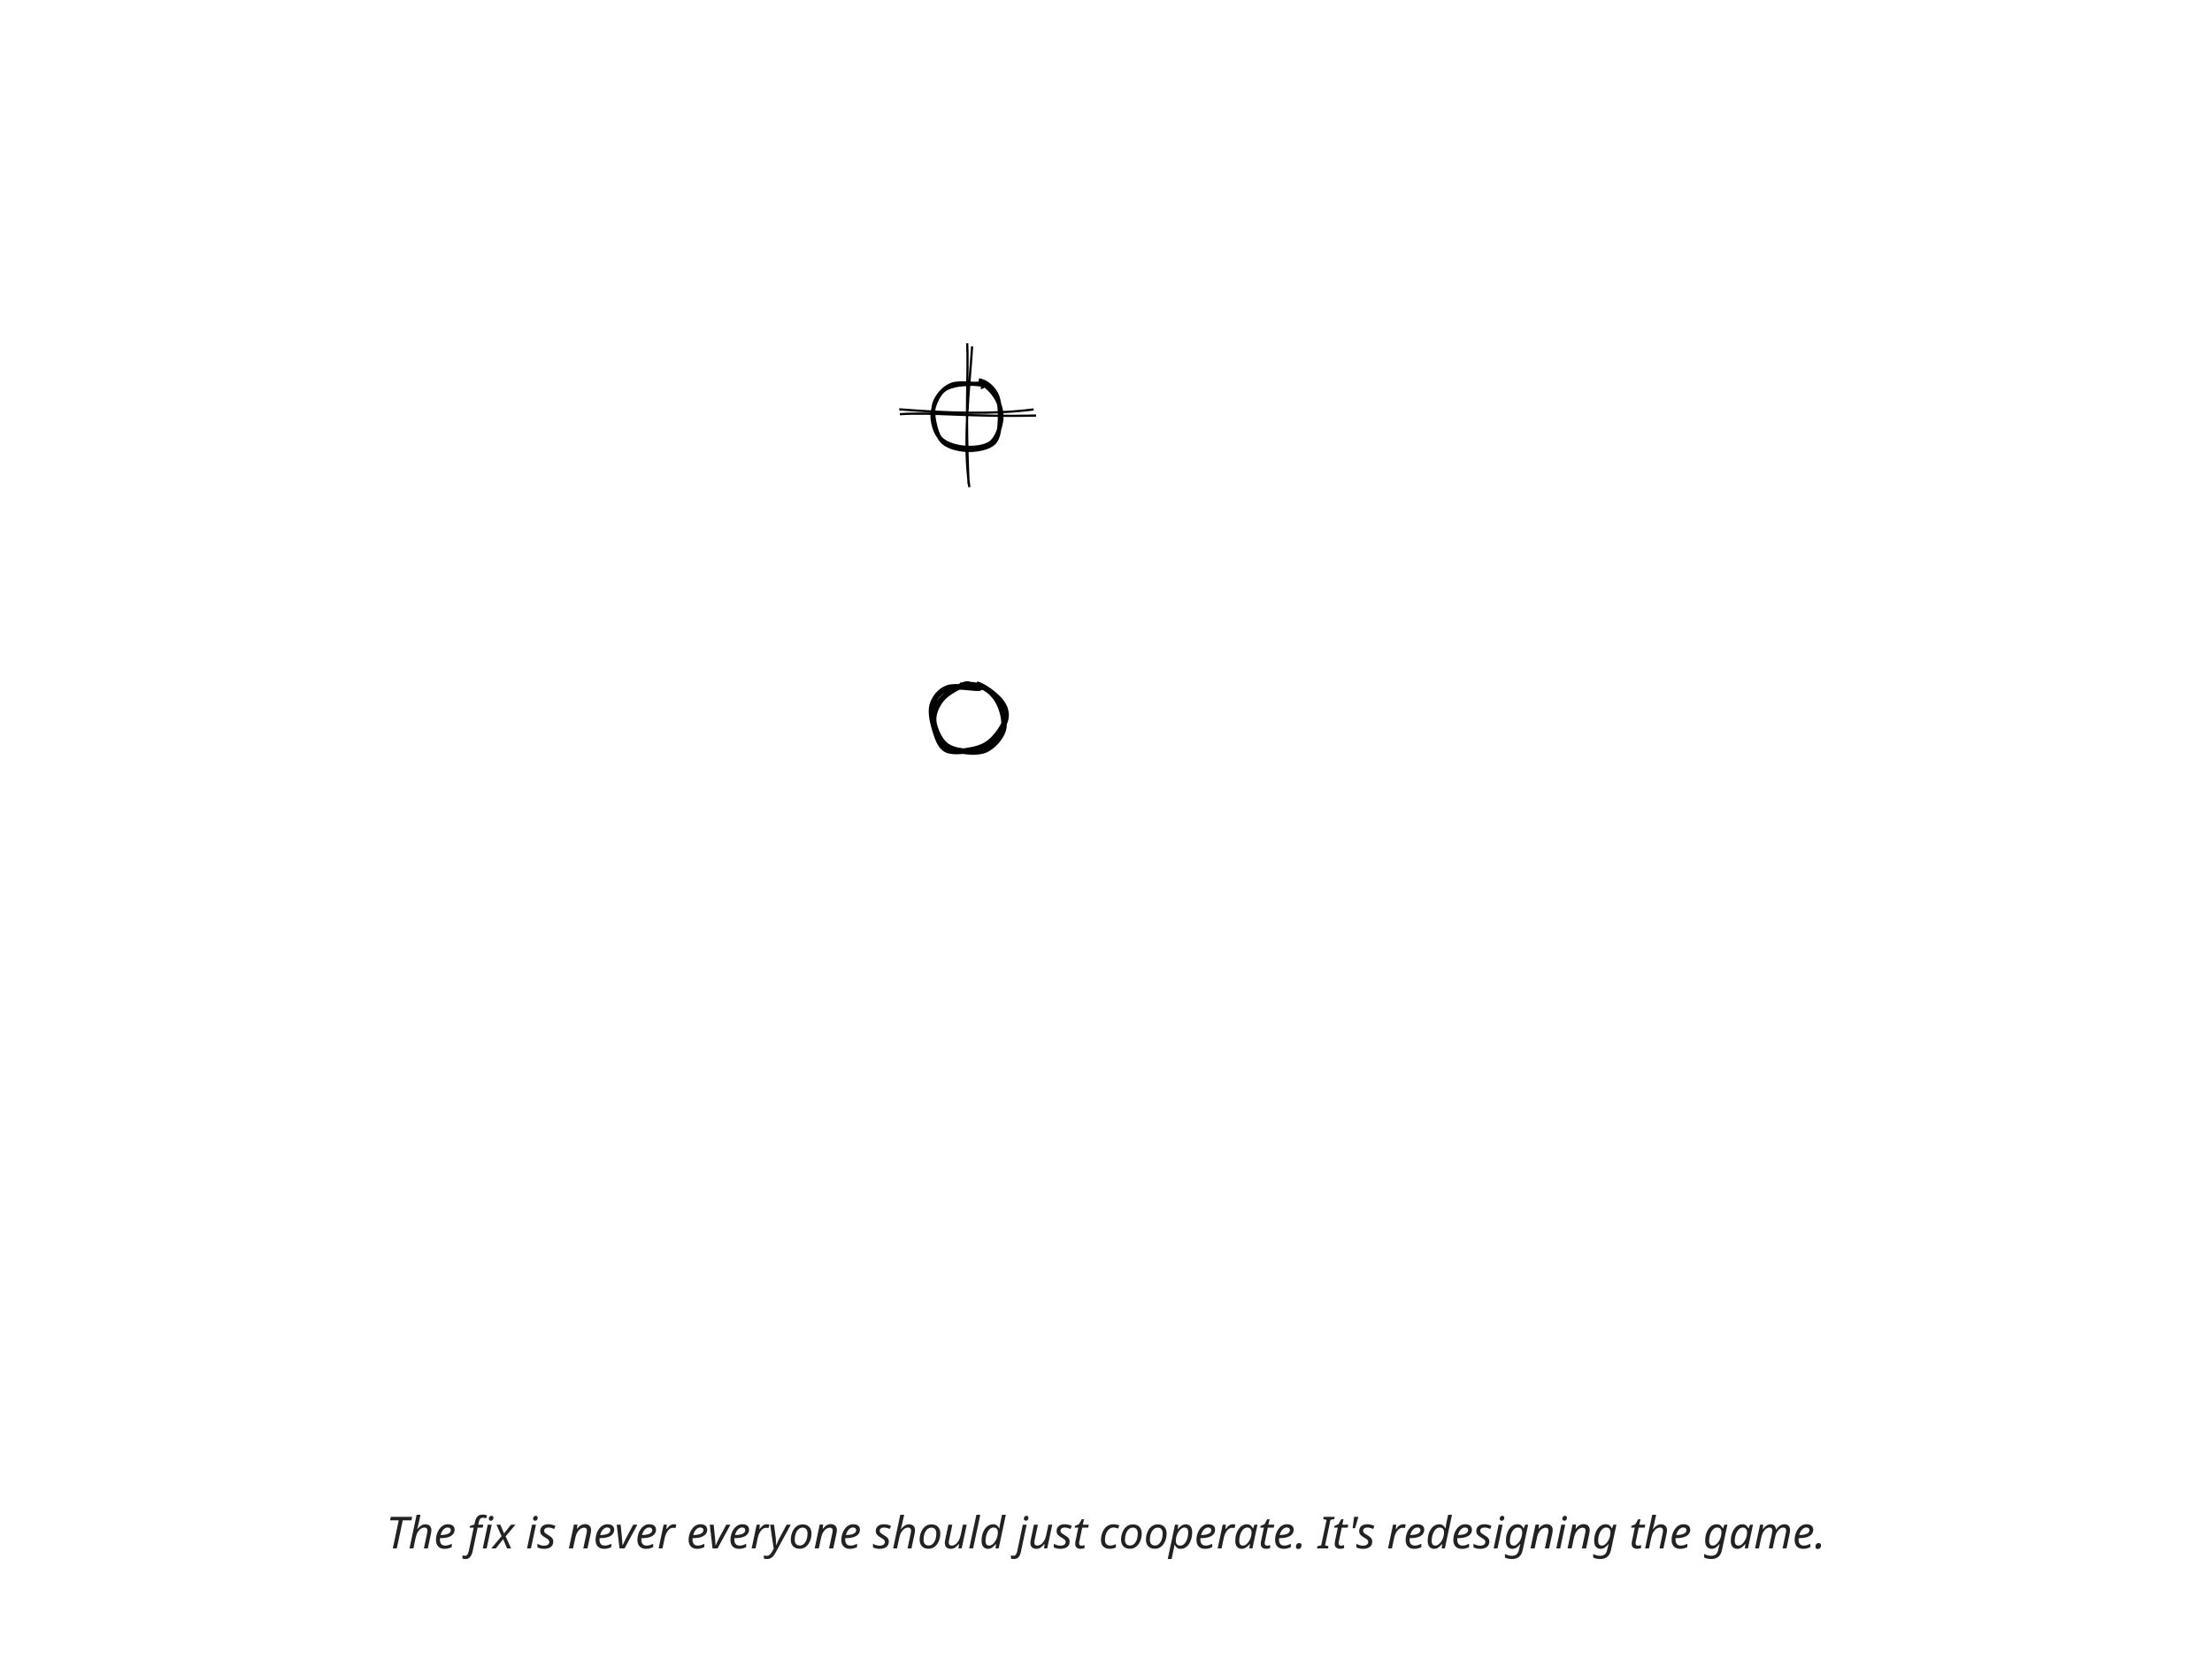
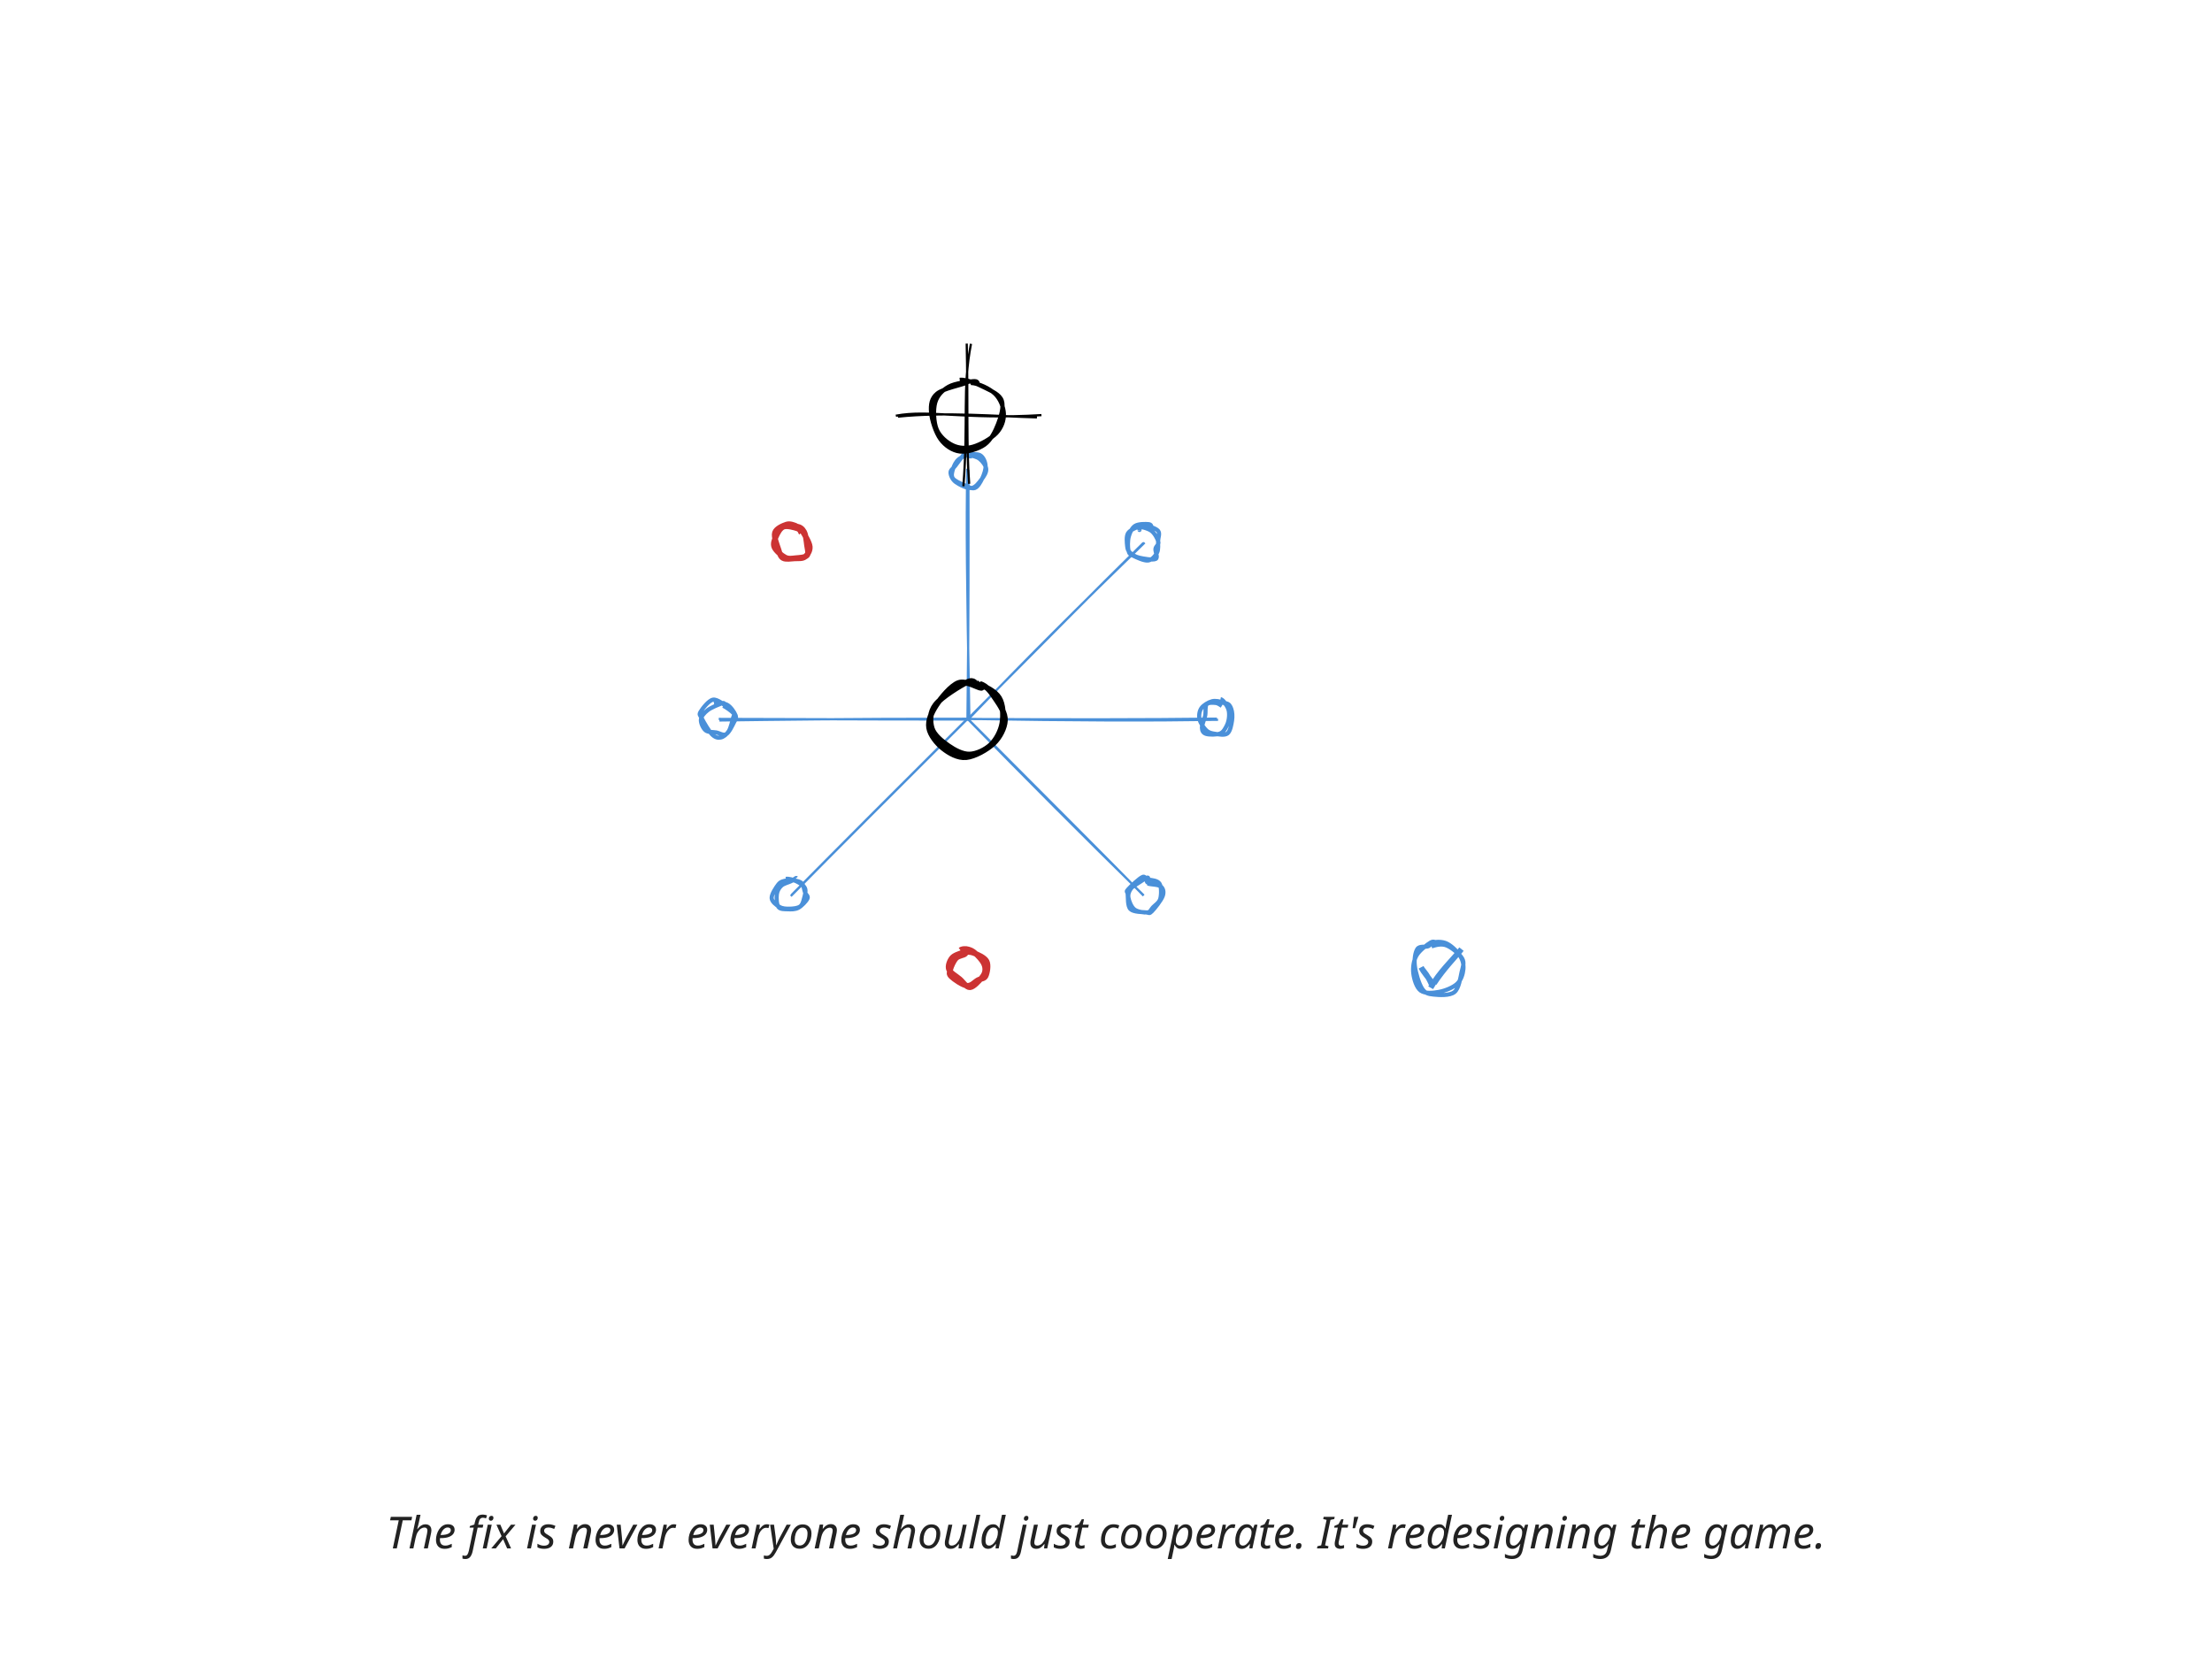
<svg xmlns="http://www.w3.org/2000/svg" width="800" height="600" viewBox="0 0 800 600">
  <rect width="800" height="600" fill="#FFFFFF" />
  <g>
-     <path d="M435.274 255.151 C435.274 255.151, 435.274 255.151, 435.274 255.151 M435.274 255.151 C435.274 255.151, 435.274 255.151, 435.274 255.151 M436.895 264.277 C438.524 260.67, 441.126 257.619, 442.209 254.948 M436.081 263.188 C437.856 261.81, 439.384 259.176, 442.929 254.776 M441.987 266.367 C443.18 264.835, 443.421 264.219, 445.892 261.904 M441.757 265.97 C442.713 264.77, 443.845 262.982, 445.523 261.3" stroke="none" stroke-width="0.75" fill="none" />
-     <path d="M439.087 254.348 C439.99 254.107, 440.878 253.541, 442.067 254.038 C443.256 254.536, 445.673 255.883, 446.219 257.332 C446.765 258.781, 445.803 261.382, 445.345 262.733 C444.887 264.084, 444.546 264.912, 443.473 265.439 C442.399 265.966, 440.174 266.196, 438.904 265.893 C437.635 265.589, 436.516 264.489, 435.855 263.619 C435.194 262.748, 435.06 262.053, 434.94 260.669 C434.819 259.285, 434.148 256.368, 435.131 255.315 C436.114 254.263, 439.723 254.477, 440.837 254.354 C441.952 254.232, 442.044 254.497, 441.816 254.582 M436.565 254.307 C437.621 253.555, 440.762 253.116, 442.239 253.555 C443.715 253.993, 444.826 255.531, 445.424 256.94 C446.023 258.348, 446.084 260.965, 445.829 262.005 C445.575 263.046, 444.748 262.394, 443.899 263.185 C443.049 263.976, 441.956 266.678, 440.732 266.75 C439.508 266.823, 437.726 264.453, 436.553 263.62 C435.38 262.787, 434.157 262.561, 433.693 261.752 C433.228 260.943, 433.127 260.082, 433.765 258.766 C434.402 257.449, 436.755 254.704, 437.517 253.853 C438.279 253.003, 438.274 253.367, 438.337 253.661" stroke="undefined" stroke-width="1.5" fill="none" />
+     <path d="M434.65 255.934 C434.65 255.934, 434.65 255.934, 434.65 255.934 M434.65 255.934 C434.65 255.934, 434.65 255.934, 434.65 255.934 M436.765 264.525 C438.697 259.904, 441.672 256.251, 444.328 254.357 M436.059 263.395 C438.298 261.697, 439.351 259.849, 443.471 254.167 M442.784 265.654 C443.817 263.666, 444.949 262.521, 446.479 261.186 M442.489 265.126 C443.704 263.83, 445.382 262.194, 446.472 260.568" stroke="none" stroke-width="0.75" fill="none" />
+     <path d="M443.301 254.335 C444.545 254.559, 444.931 255.343, 445.313 256.382 C445.694 257.421, 445.818 259.09, 445.589 260.568 C445.361 262.046, 444.958 264.444, 443.941 265.25 C442.925 266.056, 440.77 265.589, 439.491 265.404 C438.211 265.218, 437.208 265.018, 436.264 264.135 C435.319 263.252, 434.114 261.445, 433.822 260.105 C433.53 258.764, 433.76 257.171, 434.512 256.092 C435.265 255.012, 437.055 253.968, 438.338 253.626 C439.622 253.284, 441.246 253.701, 442.213 254.039 C443.18 254.376, 444.034 255.346, 444.139 255.649 M441.406 252.847 C442.4 253.061, 443.468 254.819, 443.986 255.851 C444.504 256.883, 444.568 257.935, 444.512 259.038 C444.456 260.14, 444.193 261.424, 443.651 262.466 C443.11 263.508, 442.503 264.796, 441.262 265.288 C440.021 265.781, 437.299 265.765, 436.205 265.42 C435.111 265.076, 434.752 264.314, 434.696 263.221 C434.64 262.128, 435.585 260.277, 435.869 258.865 C436.152 257.453, 435.761 255.519, 436.399 254.747 C437.036 253.975, 438.779 254.141, 439.694 254.234 C440.609 254.326, 441.542 255.083, 441.887 255.299" stroke="#4A90D9" stroke-width="1.5" fill="none" />
  </g>
  <g>
-     <path d="M440.411 260.34 C417.111 259.721, 392.992 260.049, 349.728 259.94 M440.272 260.074 C404.648 260.113, 369.347 260.139, 350.116 259.884" stroke="undefined" stroke-width="0.8" fill="none" />
+     <path d="M440.535 260.321 C414.71 260.708, 390.573 260.655, 349.536 259.989 M440.116 259.907 C413.112 260.221, 386.352 260.208, 350.087 260.04" stroke="#4A90D9" stroke-width="0.8" fill="none" />
  </g>
  <g>
-     <path d="M408.179 320.374 C408.179 320.374, 408.179 320.374, 408.179 320.374 M408.179 320.374 C408.179 320.374, 408.179 320.374, 408.179 320.374 M408.385 328.039 C411.996 325.227, 414.416 321.883, 417.449 318.378 M409.232 328.545 C412.418 325.326, 415.196 321.657, 417.692 318.977 M415.77 330.014 C417.557 329.245, 418.308 327.338, 420.318 323.799 M416.087 329.422 C417.028 328.39, 417.647 327.427, 420.766 324.755" stroke="none" stroke-width="0.75" fill="none" />
-     <path d="M415.975 318.486 C417.365 318.546, 418.866 318.906, 419.525 319.814 C420.185 320.722, 420.324 322.471, 419.931 323.933 C419.537 325.396, 418.34 327.531, 417.163 328.589 C415.987 329.648, 414.085 330.231, 412.873 330.285 C411.661 330.339, 410.736 329.929, 409.893 328.913 C409.049 327.897, 408.114 325.596, 407.815 324.189 C407.516 322.781, 407.466 321.633, 408.098 320.467 C408.731 319.301, 410.341 317.499, 411.609 317.194 C412.877 316.889, 414.734 318.296, 415.707 318.638 C416.679 318.979, 417.302 319.407, 417.446 319.243 M411.649 316.826 C412.533 316.467, 413.577 316.661, 414.998 317.355 C416.419 318.049, 419.576 319.893, 420.177 320.989 C420.779 322.086, 418.972 322.502, 418.606 323.936 C418.24 325.371, 419.028 328.397, 417.981 329.594 C416.934 330.792, 413.778 331.587, 412.325 331.121 C410.871 330.655, 409.938 328.106, 409.26 326.797 C408.583 325.488, 408.233 324.195, 408.26 323.269 C408.288 322.343, 408.702 322.099, 409.422 321.244 C410.143 320.389, 412.323 318.525, 412.583 318.139 C412.842 317.754, 411.344 319.069, 410.979 318.931" stroke="undefined" stroke-width="1.5" fill="none" />
+     <path d="M409.155 321.223 C409.155 321.223, 409.155 321.223, 409.155 321.223 M409.155 321.223 C409.155 321.223, 409.155 321.223, 409.155 321.223 M410.099 328.831 C411.21 326.185, 412.779 325.245, 417.32 320.726 M410.862 328.39 C412.423 326.616, 413.677 324.819, 417.274 320.944" stroke="none" stroke-width="0.75" fill="none" />
+     <path d="M415.327 318.141 C416.587 318.291, 418.645 318.441, 419.362 319.595 C420.078 320.748, 420.024 323.636, 419.627 325.063 C419.23 326.491, 417.751 327.339, 416.98 328.159 C416.21 328.979, 416.117 329.857, 415.002 329.984 C413.887 330.112, 411.439 329.807, 410.291 328.925 C409.144 328.043, 408.338 325.94, 408.118 324.69 C407.899 323.441, 408.313 322.361, 408.974 321.431 C409.634 320.501, 411.1 319.776, 412.082 319.108 C413.064 318.44, 414.332 317.59, 414.865 317.421 C415.398 317.253, 415.211 317.764, 415.28 318.099 M415.078 319.552 C416.363 319.951, 418.917 319.857, 419.821 320.612 C420.726 321.368, 421.047 322.587, 420.504 324.086 C419.961 325.585, 417.568 328.624, 416.564 329.606 C415.56 330.587, 415.764 330.111, 414.478 329.977 C413.191 329.842, 409.949 329.895, 408.844 328.798 C407.739 327.7, 407.985 324.585, 407.847 323.391 C407.708 322.197, 407.103 322.677, 408.015 321.633 C408.927 320.589, 412.151 317.532, 413.32 317.125 C414.488 316.719, 414.647 319.047, 415.028 319.193 C415.409 319.34, 415.465 317.959, 415.607 318.005" stroke="#4A90D9" stroke-width="1.5" fill="none" />
  </g>
  <g>
-     <path d="M413.652 324.062 C396.275 306.078, 378.481 288.676, 350.322 259.641 M413.431 323.937 C390.769 300.854, 368.177 278.291, 349.811 259.978" stroke="undefined" stroke-width="0.8" fill="none" />
+     <path d="M413.606 323.929 C398.503 308.505, 383.315 293.382, 350.196 260.139 M413.621 323.82 C392.053 302.662, 370.683 281.207, 350.007 260.052" stroke="#4A90D9" stroke-width="0.8" fill="none" />
  </g>
  <g>
-     <path d="M345.039 347.638 C345.039 347.638, 345.039 347.638, 345.039 347.638 M345.039 347.638 C345.039 347.638, 345.039 347.638, 345.039 347.638 M348.313 355.539 C350.376 353.456, 353.586 351.276, 356.357 348.154 M348.258 355.465 C350.873 353.325, 352.644 351.465, 355.94 347.896" stroke="none" stroke-width="1" fill="none" />
-     <path d="M352.176 344.181 C353.461 344.69, 355.3 346.597, 355.902 347.726 C356.503 348.854, 356.117 349.853, 355.783 350.954 C355.449 352.055, 354.839 353.524, 353.897 354.332 C352.954 355.141, 351.303 355.627, 350.128 355.806 C348.954 355.985, 347.791 356.226, 346.849 355.405 C345.907 354.584, 344.817 352.133, 344.478 350.881 C344.138 349.63, 344.105 349.004, 344.815 347.896 C345.526 346.787, 347.416 344.654, 348.74 344.231 C350.064 343.808, 351.902 345.047, 352.759 345.358 C353.617 345.669, 354.008 346.15, 353.885 346.095 M351.869 344.136 C352.791 344.582, 353.992 345.211, 354.811 346.235 C355.631 347.258, 356.845 348.743, 356.786 350.277 C356.727 351.81, 355.549 354.56, 354.459 355.437 C353.369 356.314, 351.741 355.72, 350.245 355.539 C348.75 355.357, 346.372 354.881, 345.485 354.348 C344.598 353.815, 345.236 353.754, 344.923 352.341 C344.61 350.927, 342.942 347.363, 343.608 345.867 C344.274 344.371, 347.547 343.679, 348.918 343.366 C350.29 343.053, 351.325 343.792, 351.836 343.989 C352.347 344.185, 351.973 344.148, 351.986 344.546" stroke="undefined" stroke-width="2" fill="none" />
+     <path d="M344.033 346.764 C344.033 346.764, 344.033 346.764, 344.033 346.764 M344.033 346.764 C344.033 346.764, 344.033 346.764, 344.033 346.764 M346.743 354.135 C349.203 352.692, 352.31 350.698, 355.378 346.138 M347.139 355.548 C349.721 352.097, 352.767 349.478, 354.641 346.666" stroke="none" stroke-width="1" fill="none" />
+     <path d="M347.307 343.62 C348.301 342.927, 350.021 343.144, 351.336 343.784 C352.652 344.424, 354.372 346.311, 355.2 347.461 C356.029 348.611, 356.341 349.651, 356.307 350.687 C356.273 351.722, 355.915 352.609, 354.997 353.675 C354.078 354.74, 352.113 357.011, 350.796 357.08 C349.479 357.149, 348.362 355.169, 347.095 354.088 C345.827 353.006, 343.661 351.858, 343.191 350.591 C342.721 349.325, 343.472 347.493, 344.273 346.489 C345.074 345.484, 346.877 344.991, 347.995 344.563 C349.113 344.135, 350.675 344.026, 350.98 343.922 M348.218 344.59 C349.221 344.183, 350.696 344.15, 352.131 344.663 C353.567 345.176, 356.101 346.287, 356.83 347.668 C357.558 349.049, 357.028 351.818, 356.504 352.95 C355.98 354.083, 354.815 353.876, 353.686 354.465 C352.556 355.055, 351.329 356.698, 349.727 356.487 C348.125 356.275, 345.08 354.172, 344.073 353.196 C343.066 352.221, 343.405 351.741, 343.687 350.635 C343.968 349.529, 344.859 347.505, 345.763 346.56 C346.666 345.614, 348.517 345.553, 349.11 344.962 C349.702 344.37, 349.229 342.984, 349.317 343.008" stroke="#CC3333" stroke-width="2" fill="none" />
  </g>
  <g>
-     <path d="M282.238 319.547 C282.238 319.547, 282.238 319.547, 282.238 319.547 M282.238 319.547 C282.238 319.547, 282.238 319.547, 282.238 319.547 M281.005 328.337 C284.592 326.49, 286.06 322.436, 291.728 319.055 M282.32 328.803 C284.102 326.191, 286.257 323.841, 290.922 318.425" stroke="none" stroke-width="0.75" fill="none" />
-     <path d="M286.334 317.536 C287.78 317.436, 289.91 318.133, 290.898 318.986 C291.886 319.84, 292.072 321.392, 292.26 322.657 C292.448 323.922, 292.642 325.505, 292.025 326.578 C291.408 327.651, 289.845 328.576, 288.559 329.096 C287.273 329.616, 285.601 330.001, 284.309 329.698 C283.017 329.395, 281.376 328.426, 280.808 327.278 C280.24 326.131, 280.662 324.1, 280.9 322.812 C281.138 321.524, 281.359 320.358, 282.235 319.551 C283.111 318.743, 285.17 318.179, 286.155 317.968 C287.14 317.758, 288.039 318.079, 288.145 318.289 M287.157 318.036 C288.458 318.141, 289.826 318.39, 290.76 319.412 C291.694 320.434, 292.513 322.969, 292.76 324.168 C293.007 325.368, 293.256 325.974, 292.241 326.608 C291.226 327.243, 288.175 327.457, 286.669 327.974 C285.162 328.492, 284.206 330.212, 283.2 329.713 C282.193 329.213, 280.806 326.019, 280.631 324.977 C280.457 323.935, 281.524 324.752, 282.154 323.462 C282.783 322.171, 283.569 318.058, 284.406 317.232 C285.244 316.406, 286.847 318.384, 287.178 318.506 C287.509 318.629, 286.411 318.134, 286.391 317.966" stroke="undefined" stroke-width="1.5" fill="none" />
+     <path d="M282.826 320.057 C282.826 320.057, 282.826 320.057, 282.826 320.057 M282.826 320.057 C282.826 320.057, 282.826 320.057, 282.826 320.057 M284.184 329.234 C285.67 325.695, 288.748 323.764, 290.527 319.127 M283.506 328.845 C285.81 325.422, 288.231 323.293, 291.066 320.089" stroke="none" stroke-width="0.75" fill="none" />
+     <path d="M284.988 318.368 C286.159 318.199, 288.687 318.486, 289.716 319.223 C290.745 319.96, 290.779 321.831, 291.164 322.788 C291.549 323.745, 292.43 324.047, 292.027 324.967 C291.624 325.888, 289.925 327.665, 288.745 328.311 C287.564 328.958, 286.147 328.894, 284.945 328.845 C283.742 328.796, 282.195 328.929, 281.532 328.017 C280.868 327.105, 280.783 324.661, 280.964 323.374 C281.145 322.087, 281.762 321.075, 282.618 320.296 C283.475 319.516, 285.204 319.155, 286.103 318.696 C287.003 318.236, 287.907 317.416, 288.015 317.539 M284.199 317.855 C285.37 317.695, 286.873 318.172, 288.028 318.733 C289.183 319.294, 290.672 320.173, 291.129 321.221 C291.587 322.268, 291.071 323.913, 290.774 325.019 C290.476 326.125, 290.213 327.252, 289.345 327.858 C288.478 328.464, 286.812 328.631, 285.57 328.652 C284.327 328.673, 282.971 328.63, 281.889 327.984 C280.807 327.338, 279.14 326.134, 279.079 324.776 C279.018 323.418, 280.704 320.88, 281.523 319.837 C282.342 318.793, 283.264 318.731, 283.994 318.516 C284.724 318.301, 285.627 318.429, 285.902 318.547" stroke="#4A90D9" stroke-width="1.5" fill="none" />
  </g>
  <g>
-     <path d="M285.858 323.666 C299.389 310.598, 313.175 296.667, 350.313 260.497 M286.405 323.72 C300.353 309.519, 313.941 295.809, 350.166 260.287" stroke="undefined" stroke-width="0.8" fill="none" />
+     <path d="M286.003 324.082 C303.303 306.537, 320.662 289.192, 349.91 260.004 M286.292 323.646 C305.211 304.525, 324.204 285.527, 349.874 259.94" stroke="#4A90D9" stroke-width="0.8" fill="none" />
  </g>
  <g>
-     <path d="M253.567 258.848 C253.567 258.848, 253.567 258.848, 253.567 258.848 M253.567 258.848 C253.567 258.848, 253.567 258.848, 253.567 258.848 M256.953 264.095 C259.39 262.395, 259.852 261.488, 263.675 256.187 M256.427 264.797 C258.777 262.143, 260.157 260.85, 263.467 255.465" stroke="none" stroke-width="0.75" fill="none" />
-     <path d="M259.662 254.046 C260.918 253.954, 263.196 255.34, 264.269 256.067 C265.341 256.794, 265.961 257.284, 266.098 258.408 C266.234 259.532, 265.765 261.805, 265.09 262.812 C264.415 263.819, 263.267 264.137, 262.047 264.448 C260.827 264.758, 258.877 264.875, 257.768 264.676 C256.66 264.477, 256.048 264.278, 255.395 263.252 C254.742 262.226, 253.629 259.672, 253.853 258.52 C254.076 257.368, 255.47 256.89, 256.738 256.342 C258.006 255.794, 260.568 255.416, 261.461 255.232 C262.354 255.049, 262.098 255.19, 262.097 255.242 M261.995 252.863 C263.008 252.831, 263.527 254.334, 264.205 255.62 C264.884 256.906, 265.992 259.238, 266.064 260.578 C266.136 261.919, 265.487 262.739, 264.636 263.663 C263.785 264.587, 262.464 265.904, 260.958 266.122 C259.451 266.34, 256.959 265.56, 255.595 264.97 C254.232 264.381, 252.817 263.555, 252.775 262.586 C252.732 261.617, 254.745 260.477, 255.341 259.157 C255.937 257.837, 255.344 255.433, 256.35 254.664 C257.357 253.896, 260.818 254.432, 261.38 254.546 C261.943 254.66, 260.056 255.456, 259.728 255.349" stroke="undefined" stroke-width="1.5" fill="none" />
+     <path d="M255.901 256.902 C255.901 256.902, 255.901 256.902, 255.901 256.902 M255.901 256.902 C255.901 256.902, 255.901 256.902, 255.901 256.902 M257.265 264.556 C257.856 263.781, 259.831 261.644, 264.567 255.487 M257.388 264.507 C258.838 263.115, 260.614 260.579, 264.273 256.17" stroke="none" stroke-width="0.75" fill="none" />
+     <path d="M258.226 254.409 C259.434 254.165, 261.692 254.194, 262.992 254.906 C264.291 255.619, 265.615 257.62, 266.022 258.682 C266.428 259.744, 265.997 260.138, 265.43 261.279 C264.863 262.42, 263.684 264.924, 262.619 265.527 C261.553 266.131, 260.276 265.132, 259.035 264.9 C257.793 264.667, 256.094 264.915, 255.171 264.134 C254.248 263.353, 253.366 261.429, 253.497 260.212 C253.629 258.996, 254.715 257.805, 255.96 256.834 C257.206 255.863, 259.986 254.778, 260.971 254.387 C261.955 253.996, 261.944 254.552, 261.87 254.488 M261.583 255.255 C262.755 255.835, 264.684 257.236, 265.282 257.941 C265.88 258.647, 265.454 258.41, 265.171 259.488 C264.887 260.566, 264.334 263.202, 263.579 264.41 C262.823 265.617, 261.65 266.539, 260.637 266.733 C259.625 266.928, 258.639 266.726, 257.504 265.579 C256.37 264.431, 254.517 261.212, 253.831 259.85 C253.145 258.487, 252.719 258.54, 253.389 257.406 C254.06 256.272, 256.286 253.361, 257.852 253.046 C259.418 252.731, 262.071 255.068, 262.786 255.517 C263.501 255.966, 262.391 255.669, 262.141 255.742" stroke="#4A90D9" stroke-width="1.5" fill="none" />
  </g>
  <g>
-     <path d="M259.592 260.174 C283.168 259.674, 305.325 259.89, 349.604 260.445 M260.087 260.186 C287.681 259.794, 315.596 259.902, 350.03 260.227" stroke="undefined" stroke-width="0.8" fill="none" />
+     <path d="M260.188 260.57 C282.123 260.29, 303.607 259.966, 349.523 259.949 M259.938 260.014 C279.938 260.018, 300.06 260.194, 349.904 260.222" stroke="#4A90D9" stroke-width="0.8" fill="none" />
  </g>
  <g>
-     <path d="M280.354 193.358 C280.354 193.358, 280.354 193.358, 280.354 193.358 M280.354 193.358 C280.354 193.358, 280.354 193.358, 280.354 193.358 M284.131 202.245 C285.515 198.981, 286.712 198.748, 291.643 193.03 M282.596 202.364 C285.543 199.034, 289.272 195.489, 291.489 192.033" stroke="none" stroke-width="1" fill="none" />
-     <path d="M283.776 190.289 C284.884 189.647, 286.126 189.51, 287.269 189.808 C288.412 190.106, 289.691 190.91, 290.635 192.076 C291.58 193.242, 292.966 195.413, 292.934 196.803 C292.902 198.193, 291.411 199.582, 290.442 200.418 C289.474 201.254, 288.426 201.657, 287.124 201.818 C285.821 201.979, 283.719 201.893, 282.625 201.386 C281.531 200.88, 280.896 200.166, 280.559 198.779 C280.223 197.393, 280.023 194.313, 280.608 193.067 C281.192 191.821, 283.074 191.615, 284.067 191.303 C285.061 190.99, 286.564 191.143, 286.571 191.191 M284.224 191.048 C285.698 190.78, 289.717 190.891, 290.87 191.614 C292.023 192.337, 291.101 194.181, 291.141 195.386 C291.181 196.591, 291.565 197.928, 291.11 198.842 C290.655 199.756, 289.515 200.338, 288.413 200.868 C287.31 201.399, 285.754 202.35, 284.497 202.023 C283.24 201.695, 281.82 199.687, 280.869 198.906 C279.918 198.125, 278.869 198.552, 278.792 197.338 C278.715 196.123, 279.214 192.841, 280.406 191.617 C281.599 190.393, 285.166 189.981, 285.948 189.996 C286.729 190.01, 285.138 191.771, 285.095 191.704" stroke="undefined" stroke-width="2" fill="none" />
+     <path d="M283.292 190.611 C283.292 190.611, 283.292 190.611, 283.292 190.611 M283.292 190.611 C283.292 190.611, 283.292 190.611, 283.292 190.611 M283.906 201.842 C287.166 199.466, 289.995 195.342, 290.975 193.125 M283.788 202.065 C285.325 200.388, 286.999 198.352, 290.841 193.584" stroke="none" stroke-width="1" fill="none" />
+     <path d="M288.104 190.366 C289.451 190.619, 290.19 191.21, 290.81 192.328 C291.429 193.445, 291.644 195.649, 291.822 197.072 C292.001 198.494, 292.564 200.065, 291.882 200.862 C291.2 201.658, 289.051 201.728, 287.729 201.851 C286.407 201.974, 285.228 202.255, 283.949 201.6 C282.671 200.944, 280.609 199.179, 280.059 197.917 C279.508 196.656, 280.089 195.269, 280.645 194.031 C281.201 192.793, 282.097 190.97, 283.397 190.49 C284.697 190.011, 287.382 190.79, 288.445 191.155 C289.508 191.519, 289.604 192.487, 289.775 192.676 M288.551 190.687 C289.658 191.052, 289.516 190.966, 290.239 192.136 C290.961 193.306, 292.74 196.162, 292.885 197.707 C293.029 199.251, 292.026 200.693, 291.106 201.404 C290.187 202.115, 288.685 201.9, 287.37 201.974 C286.055 202.049, 284.187 202.389, 283.218 201.852 C282.249 201.315, 282.049 200.291, 281.556 198.753 C281.062 197.215, 279.769 194.137, 280.258 192.625 C280.747 191.112, 283.23 190.085, 284.49 189.681 C285.751 189.276, 287.301 189.984, 287.822 190.196 C288.342 190.409, 287.624 190.708, 287.614 190.956" stroke="#CC3333" stroke-width="2" fill="none" />
  </g>
  <g>
-     <path d="M347.068 163.901 C347.068 163.901, 347.068 163.901, 347.068 163.901 M347.068 163.901 C347.068 163.901, 347.068 163.901, 347.068 163.901 M346.347 173.149 C347.913 170.693, 349.778 169.545, 353.545 165.83 M345.971 174.347 C347.688 172.242, 349.805 170.69, 353.93 165.242 M351.145 176.942 C353.332 176.144, 353.376 175.108, 357.211 171.601 M351.842 176.923 C353.39 175.184, 354.897 173.324, 356.403 171.242" stroke="none" stroke-width="0.75" fill="none" />
-     <path d="M352.471 164.435 C353.441 164.608, 353.48 165.483, 354.009 166.387 C354.538 167.291, 355.491 168.603, 355.643 169.859 C355.796 171.115, 355.743 172.856, 354.926 173.923 C354.108 174.991, 352.275 176.271, 350.739 176.267 C349.202 176.262, 346.907 174.866, 345.707 173.896 C344.507 172.927, 343.76 171.394, 343.54 170.452 C343.32 169.51, 343.837 169.294, 344.387 168.246 C344.936 167.199, 345.279 164.797, 346.836 164.168 C348.393 163.538, 352.446 164.265, 353.729 164.469 C355.012 164.673, 354.802 165.25, 354.534 165.391 M348.734 164.436 C349.901 163.838, 350.435 163.816, 351.476 164.233 C352.517 164.651, 354.506 165.584, 354.982 166.941 C355.457 168.297, 354.597 171.003, 354.329 172.371 C354.06 173.74, 354.43 174.827, 353.369 175.149 C352.308 175.472, 349.278 174.429, 347.961 174.306 C346.644 174.183, 346.373 175.01, 345.468 174.411 C344.563 173.811, 342.59 171.891, 342.531 170.709 C342.472 169.526, 343.906 168.463, 345.114 167.317 C346.322 166.171, 349.294 164.265, 349.778 163.833 C350.262 163.401, 348.116 164.434, 348.018 164.725" stroke="undefined" stroke-width="1.5" fill="none" />
+     <path d="M346.672 166.206 C346.672 166.206, 346.672 166.206, 346.672 166.206 M346.672 166.206 C346.672 166.206, 346.672 166.206, 346.672 166.206 M346.805 173.507 C350.081 171.894, 352.462 167.991, 354.131 164.858 M346.816 174.431 C349.245 172.629, 350.218 170.41, 355.431 165.31" stroke="none" stroke-width="0.75" fill="none" />
+     <path d="M349.638 164.583 C350.899 164.357, 353.301 163.997, 354.434 164.618 C355.567 165.238, 356.303 166.904, 356.437 168.304 C356.571 169.704, 355.882 171.652, 355.237 173.015 C354.592 174.379, 353.658 176.082, 352.568 176.486 C351.478 176.889, 350.021 176.014, 348.694 175.435 C347.368 174.856, 345.276 173.992, 344.609 173.011 C343.943 172.03, 344.334 170.703, 344.697 169.548 C345.059 168.392, 345.672 166.991, 346.782 166.08 C347.892 165.169, 350.543 164.231, 351.358 164.083 C352.173 163.934, 351.656 165.04, 351.67 165.19 M350.505 164.659 C351.484 164.756, 353.326 165.171, 354.355 166 C355.385 166.828, 356.58 168.392, 356.682 169.629 C356.783 170.866, 355.859 172.274, 354.964 173.421 C354.068 174.569, 352.859 176.359, 351.31 176.512 C349.76 176.665, 346.924 175.271, 345.669 174.339 C344.413 173.408, 343.805 171.904, 343.776 170.922 C343.748 169.94, 344.645 169.595, 345.496 168.447 C346.347 167.298, 348.049 164.982, 348.883 164.03 C349.716 163.078, 350.194 162.445, 350.498 162.737 C350.802 163.029, 350.725 165.355, 350.708 165.78" stroke="#4A90D9" stroke-width="1.5" fill="none" />
  </g>
  <g>
-     <path d="M350.148 169.732 C349.706 198.459, 349.586 227.201, 350.536 260.435 M350.156 170.188 C349.833 199.097, 349.918 228.436, 350.11 260.041" stroke="undefined" stroke-width="0.8" fill="none" />
+     <path d="M349.833 169.53 C349.463 190.407, 349.677 210.187, 350.575 259.477 M350.244 169.889 C350.28 197.467, 350.333 225.776, 349.898 260.038" stroke="#4A90D9" stroke-width="0.8" fill="none" />
  </g>
  <g>
-     <path d="M410.57 191.276 C410.57 191.276, 410.57 191.276, 410.57 191.276 M410.57 191.276 C410.57 191.276, 410.57 191.276, 410.57 191.276 M410.05 201.737 C411.985 197.46, 416.964 194.125, 417.863 191.231 M409.266 200.863 C413.062 198.116, 416.456 194.305, 418.753 191.934" stroke="none" stroke-width="0.75" fill="none" />
-     <path d="M414.116 189.209 C415.269 189.086, 417.038 190.067, 417.927 191.099 C418.816 192.131, 419.252 193.981, 419.449 195.401 C419.647 196.821, 419.766 198.601, 419.112 199.619 C418.458 200.636, 416.906 200.954, 415.524 201.507 C414.141 202.059, 412.032 203.449, 410.818 202.933 C409.605 202.417, 408.671 199.717, 408.243 198.409 C407.815 197.101, 407.863 196.271, 408.249 195.084 C408.636 193.897, 409.385 191.961, 410.56 191.288 C411.736 190.615, 414.573 191.313, 415.303 191.047 C416.033 190.781, 415.009 189.752, 414.942 189.691 M412.718 189.319 C414.229 188.875, 415.893 189.521, 417.041 190.309 C418.189 191.097, 419.415 192.562, 419.604 194.044 C419.792 195.527, 418.829 197.863, 418.173 199.205 C417.517 200.547, 416.869 201.707, 415.667 202.094 C414.465 202.481, 412.24 201.902, 410.962 201.526 C409.684 201.15, 408.544 200.533, 407.997 199.837 C407.451 199.141, 407.682 198.476, 407.685 197.348 C407.688 196.221, 407.424 194.507, 408.016 193.072 C408.608 191.637, 410.659 188.948, 411.237 188.738 C411.815 188.528, 411.455 191.462, 411.482 191.812" stroke="undefined" stroke-width="1.5" fill="none" />
+     <path d="M410.667 190.035 C410.667 190.035, 410.667 190.035, 410.667 190.035 M410.667 190.035 C410.667 190.035, 410.667 190.035, 410.667 190.035 M409.783 199.653 C412.143 197.814, 413.886 196.375, 416.09 191.84 M409.548 200.571 C410.46 198.611, 413.051 196.451, 416.769 192.141 M415.321 203.284 C416.454 201.565, 417.009 200.615, 418.044 199.853 M415.259 203.185 C416.126 201.956, 416.917 200.916, 418.555 199.619" stroke="none" stroke-width="0.75" fill="none" />
+     <path d="M413.992 190.082 C415.18 190.181, 417.996 191.033, 418.805 191.954 C419.614 192.875, 418.902 194.294, 418.847 195.608 C418.793 196.923, 419.077 198.657, 418.476 199.841 C417.875 201.025, 416.677 202.519, 415.24 202.71 C413.803 202.902, 411.039 201.584, 409.855 200.991 C408.671 200.397, 408.407 200.302, 408.137 199.149 C407.867 197.996, 407.832 195.571, 408.235 194.073 C408.639 192.575, 409.364 190.912, 410.558 190.161 C411.751 189.41, 414.437 189.467, 415.397 189.565 C416.356 189.664, 416.512 190.366, 416.314 190.753 M411.328 190.524 C412.219 190.328, 415.084 191.03, 416.35 191.934 C417.616 192.838, 418.669 194.85, 418.925 195.945 C419.181 197.041, 418.043 197.473, 417.885 198.506 C417.727 199.538, 418.967 201.612, 417.977 202.14 C416.988 202.668, 413.497 202.054, 411.948 201.675 C410.399 201.295, 409.398 200.552, 408.683 199.861 C407.969 199.17, 407.788 198.692, 407.663 197.53 C407.539 196.369, 407.262 194.057, 407.938 192.89 C408.613 191.724, 411.031 190.705, 411.718 190.532 C412.405 190.359, 412.068 191.959, 412.061 191.854" stroke="#4A90D9" stroke-width="1.5" fill="none" />
  </g>
  <g>
-     <path d="M413.826 196.521 C389.519 220.029, 366.34 243.872, 349.439 260.138 M413.445 196.398 C388.085 221.802, 362.694 246.843, 349.889 259.841" stroke="undefined" stroke-width="0.8" fill="none" />
+     <path d="M413.962 196.246 C391.304 218.206, 369.319 240.136, 349.821 260.534 M413.561 196.324 C395.702 213.836, 378.028 231.882, 349.949 260.089" stroke="#4A90D9" stroke-width="0.8" fill="none" />
  </g>
  <g>
-     <path d="M340.842 252.564 C340.842 252.564, 340.842 252.564, 340.842 252.564 M340.842 252.564 C340.842 252.564, 340.842 252.564, 340.842 252.564 M341.246 264.451 C344.253 260.881, 348.31 257.211, 351.666 251.553 M341.957 264.414 C345.048 259.782, 347.89 255.922, 351.693 251.238 M346.525 273.898 C350.707 264.866, 354.915 260.968, 360.194 251.396 M346.002 271.973 C351.746 266.038, 357.004 258.223, 362.112 253.015 M352.538 275.664 C357.016 272.492, 360.662 267.367, 368.095 258.234 M353.133 276.051 C355.377 271.496, 360.679 267.531, 367.189 259.032" stroke="none" stroke-width="1" fill="none" />
-     <path d="M347.429 247.881 C349.838 247.247, 353.789 247.616, 356.16 248.825 C358.531 250.035, 360.548 252.574, 361.653 255.137 C362.757 257.7, 363.654 261.523, 362.786 264.203 C361.918 266.884, 359.11 270.017, 356.443 271.22 C353.776 272.423, 349.394 271.921, 346.785 271.42 C344.175 270.92, 342.309 270.114, 340.786 268.218 C339.263 266.322, 337.613 262.679, 337.645 260.044 C337.677 257.409, 339.091 254.497, 340.978 252.408 C342.864 250.319, 347.128 248.136, 348.965 247.509 C350.802 246.881, 351.854 248.471, 352 248.643 M353.197 247.398 C355.835 248.07, 359.903 251.198, 361.66 253.285 C363.417 255.373, 364.206 257.533, 363.739 259.924 C363.272 262.315, 360.826 265.776, 358.858 267.634 C356.891 269.493, 354.685 270.483, 351.935 271.076 C349.185 271.669, 344.636 272.291, 342.358 271.191 C340.08 270.091, 339.137 267.173, 338.268 264.478 C337.399 261.782, 336.406 257.633, 337.146 255.018 C337.885 252.404, 339.923 249.812, 342.706 248.792 C345.489 247.773, 352.012 249.035, 353.842 248.901 C355.673 248.767, 353.773 248.011, 353.688 247.99" stroke="#000000" stroke-width="2" fill="none" />
+     <path d="M338.6 254.59 C338.6 254.59, 338.6 254.59, 338.6 254.59 M338.6 254.59 C338.6 254.59, 338.6 254.59, 338.6 254.59 M337.523 267.238 C344.906 258.532, 348.338 255.405, 355.597 248.405 M338.698 266.646 C343.871 261.947, 346.837 256.593, 354.762 249.397 M344.007 272.092 C350.708 268.017, 352.18 260.606, 361.586 251.055 M344.905 270.402 C348.207 266.611, 353.035 263.721, 362.796 253.126 M355.667 272.594 C356.576 269.666, 358.235 268.598, 361.227 265.281 M355.741 271.96 C356.423 270.259, 357.876 268.295, 360.307 265.512" stroke="none" stroke-width="1" fill="none" />
+     <path d="M345.589 247.93 C348.018 246.867, 351.215 246.79, 353.839 247.534 C356.463 248.278, 359.892 250.057, 361.333 252.395 C362.775 254.733, 362.975 258.732, 362.488 261.562 C362 264.391, 360.382 267.489, 358.408 269.373 C356.434 271.256, 353.229 272.797, 350.643 272.863 C348.058 272.93, 345.169 271.35, 342.894 269.77 C340.619 268.19, 337.745 265.876, 336.995 263.385 C336.246 260.895, 336.245 257.616, 338.395 254.825 C340.545 252.034, 347.472 247.815, 349.896 246.64 C352.319 245.465, 353.118 247.371, 352.938 247.777 M354.399 247.327 C357.007 247.989, 358.697 250.702, 360.209 252.913 C361.721 255.124, 363.622 257.938, 363.472 260.594 C363.322 263.249, 361.652 266.636, 359.311 268.847 C356.97 271.059, 352.469 273.574, 349.427 273.862 C346.385 274.15, 343.297 272.35, 341.059 270.576 C338.821 268.801, 336.408 265.8, 335.998 263.213 C335.589 260.626, 336.831 257.755, 338.603 255.052 C340.374 252.349, 343.913 248.036, 346.626 246.996 C349.34 245.957, 353.863 248.872, 354.886 248.816 C355.908 248.759, 352.749 246.828, 352.761 246.656" stroke="#000000" stroke-width="2" fill="none" />
  </g>
  <g>
-     <path d="M339.653 142.879 C339.653 142.879, 339.653 142.879, 339.653 142.879 M339.653 142.879 C339.653 142.879, 339.653 142.879, 339.653 142.879 M338.749 152.251 C341.859 149.724, 344.004 148.286, 349.313 142.576 M339.095 152.702 C342.11 149.352, 344.575 146.661, 348.533 142.697 M342.331 161.25 C345.267 152.717, 352.867 147.479, 356.898 142.426 M341.087 159.782 C346.519 153.843, 350.355 149.184, 356.723 140.9 M347.323 163.217 C351.189 156.835, 359.072 148.235, 361.639 145.025 M347.139 162.19 C352.545 156.205, 357.949 150.041, 360.991 144.944 M351.844 165.95 C354.352 160.812, 359.049 158.57, 362.885 151.026 M351.873 164.695 C355.38 161.722, 359.129 158.219, 363.299 152.003" stroke="none" stroke-width="0.75" fill="none" />
-     <path d="M354.518 138.553 C356.64 139.143, 359.167 141.925, 360.433 144.171 C361.698 146.416, 362.463 149.361, 362.109 152.026 C361.755 154.69, 360.508 158.511, 358.307 160.159 C356.106 161.807, 351.901 162.144, 348.904 161.914 C345.906 161.683, 342.263 160.668, 340.32 158.777 C338.377 156.885, 337.306 153.268, 337.243 150.563 C337.18 147.858, 338.568 144.416, 339.941 142.548 C341.314 140.679, 342.822 139.983, 345.481 139.353 C348.14 138.723, 354.146 138.778, 355.894 138.767 C357.641 138.757, 356.029 138.88, 355.966 139.29 M353.974 137.54 C356.518 137.897, 359.024 140.028, 360.293 142.473 C361.562 144.917, 361.748 149.24, 361.587 152.206 C361.426 155.172, 361.21 158.511, 359.329 160.268 C357.447 162.024, 353.32 162.787, 350.299 162.747 C347.278 162.707, 343.293 161.852, 341.203 160.028 C339.113 158.204, 338.207 154.386, 337.76 151.804 C337.314 149.222, 337.419 146.655, 338.525 144.536 C339.63 142.417, 341.698 140.004, 344.393 139.089 C347.089 138.174, 352.967 138.901, 354.698 139.044 C356.43 139.187, 355.143 140.023, 354.783 139.948" stroke="#000000" stroke-width="1.5" fill="none" />
+     <path d="M343.406 139.517 C343.406 139.517, 343.406 139.517, 343.406 139.517 M343.406 139.517 C343.406 139.517, 343.406 139.517, 343.406 139.517 M343.295 150.389 C345.963 147.262, 346.2 144.591, 352.795 139.572 M343.025 150.106 C345.963 146.918, 347.793 143.726, 351.918 138.886 M341.318 158.425 C347.208 151.338, 350.87 147.012, 356.859 141.156 M342.286 158.452 C345.903 154.717, 349.985 149.851, 356.975 140.54 M348.586 163.941 C353.234 158.648, 357.061 150.654, 361.787 142.831 M347.718 162.639 C352.791 155.626, 357.818 149.054, 363.17 144.45 M354.157 164.383 C357.531 160.481, 359.498 159.375, 363.504 151.664 M354.216 163.639 C356.482 160.189, 358.994 157.074, 364.74 151.012" stroke="none" stroke-width="0.75" fill="none" />
+     <path d="M351.113 138.498 C353.95 138.62, 357.817 140.502, 359.809 142.36 C361.8 144.219, 362.965 147.275, 363.063 149.65 C363.161 152.024, 362.25 154.626, 360.396 156.608 C358.542 158.59, 354.575 160.803, 351.939 161.543 C349.303 162.282, 346.774 162.085, 344.58 161.044 C342.385 160.003, 339.829 157.87, 338.771 155.296 C337.714 152.723, 337.509 148.18, 338.236 145.603 C338.962 143.026, 340.844 141.125, 343.129 139.836 C345.415 138.546, 350.205 138.033, 351.95 137.866 C353.694 137.699, 353.542 138.505, 353.596 138.832 M347.105 137.364 C349.68 137.091, 353.737 139.01, 356.27 140.26 C358.803 141.509, 361.519 142.689, 362.304 144.861 C363.089 147.033, 362.012 150.639, 360.982 153.292 C359.953 155.946, 358.43 159.114, 356.127 160.781 C353.824 162.448, 349.83 163.616, 347.166 163.294 C344.501 162.971, 341.877 161.217, 340.137 158.847 C338.398 156.477, 336.929 151.826, 336.728 149.075 C336.526 146.324, 336.807 144.108, 338.929 142.341 C341.05 140.573, 347.783 139.239, 349.457 138.47 C351.131 137.701, 349.023 137.659, 348.972 137.727" stroke="#000000" stroke-width="1.5" fill="none" />
  </g>
  <g>
-     <path d="M325.244 148.036 C342.496 149.409, 359.175 149.948, 373.819 148.078 M325.437 149.801 C337.338 148.98, 350.455 150.845, 374.708 150.294" stroke="#000000" stroke-width="0.8" fill="none" />
+     <path d="M323.984 150.357 C336.085 148.074, 348.793 151.82, 376.653 150.135 M324.747 150.682 C341.926 148.894, 360.928 150.599, 375.027 150.947" stroke="#000000" stroke-width="0.8" fill="none" />
  </g>
  <g>
-     <path d="M351.583 125.266 C350.576 140.871, 348.192 159.677, 350.577 176.162 M349.813 124.136 C350.286 135.728, 349.074 146.759, 350.295 175.118" stroke="#000000" stroke-width="0.8" fill="none" />
+     <path d="M351.166 124.343 C348.019 140.431, 350.253 152.353, 348.424 175.878 M349.629 124.27 C350.102 144.563, 349.477 162.441, 350.514 174.977" stroke="#000000" stroke-width="0.8" fill="none" />
  </g>
  <g>
-     <path d="M512.193 345.867 C512.193 345.867, 512.193 345.867, 512.193 345.867 M512.193 345.867 C512.193 345.867, 512.193 345.867, 512.193 345.867 M511.596 355.875 C517.539 351.269, 517.302 347.018, 522.256 341.734 M513.361 353.722 C516.314 349.575, 521.512 344.867, 524.701 341.28 M517.105 358.347 C518.96 353.917, 521.882 350.046, 529.054 345.724 M517.53 358.7 C518.969 355.305, 523.606 351.238, 528.526 345.396" stroke="none" stroke-width="0.75" fill="none" />
-     <path d="M522.123 340.578 C523.971 341.037, 527.639 342.728, 528.737 344.461 C529.834 346.193, 529.26 348.913, 528.71 350.973 C528.159 353.033, 526.953 355.251, 525.436 356.819 C523.918 358.388, 521.418 360.237, 519.604 360.383 C517.789 360.529, 516.095 359.235, 514.549 357.696 C513.004 356.157, 510.691 353.158, 510.332 351.148 C509.972 349.138, 511.404 347.193, 512.393 345.637 C513.382 344.081, 514.299 342.612, 516.268 341.81 C518.236 341.008, 522.854 340.84, 524.204 340.824 C525.554 340.808, 524.589 341.601, 524.366 341.714 M521.27 339.603 C523.209 339.562, 525.387 341.134, 526.793 343.164 C528.2 345.194, 529.603 349.43, 529.71 351.782 C529.818 354.134, 528.807 356.158, 527.437 357.276 C526.068 358.394, 523.489 358.161, 521.492 358.493 C519.495 358.825, 517.06 360.373, 515.457 359.267 C513.854 358.162, 512.519 354.075, 511.875 351.858 C511.231 349.642, 510.937 347.453, 511.594 345.97 C512.25 344.487, 514.292 343.708, 515.815 342.961 C517.339 342.213, 519.513 341.937, 520.732 341.487 C521.952 341.037, 523.177 340.448, 523.134 340.261" stroke="undefined" stroke-width="1.5" fill="none" />
+     <path d="M512.103 345.788 C512.103 345.788, 512.103 345.788, 512.103 345.788 M512.103 345.788 C512.103 345.788, 512.103 345.788, 512.103 345.788 M514.356 354.218 C517.251 350.278, 521.336 344.75, 524.182 342.248 M512.573 353.516 C515.671 350.848, 518.463 347.988, 524.623 341.956 M517.113 359.874 C522.159 355.052, 527.252 347.421, 526.994 345.511 M516.888 358.801 C521.717 353.328, 525.153 348.742, 528.808 345.6" stroke="none" stroke-width="0.75" fill="none" />
+     <path d="M516.41 341.565 C517.969 340.611, 520.748 340.346, 522.667 341 C524.586 341.655, 526.827 343.901, 527.924 345.492 C529.022 347.084, 529.409 348.831, 529.254 350.549 C529.098 352.268, 528.453 354.442, 526.991 355.804 C525.53 357.166, 522.673 358.306, 520.483 358.721 C518.292 359.136, 515.405 359.408, 513.848 358.295 C512.292 357.182, 511.404 354.165, 511.146 352.043 C510.888 349.921, 511.245 347.429, 512.299 345.561 C513.354 343.694, 516.272 341.539, 517.473 340.835 C518.675 340.132, 519.556 341.046, 519.508 341.343 M517.738 342.259 C519.436 341.73, 521.373 341.22, 523.219 341.952 C525.065 342.684, 527.916 345.052, 528.814 346.653 C529.712 348.254, 529.079 349.534, 528.61 351.56 C528.142 353.586, 527.692 357.452, 526.003 358.808 C524.314 360.164, 520.426 359.906, 518.478 359.694 C516.53 359.483, 515.445 359.259, 514.316 357.538 C513.187 355.816, 511.985 351.76, 511.704 349.367 C511.423 346.974, 511.827 344.369, 512.629 343.179 C513.43 341.99, 515.562 342.64, 516.514 342.231 C517.465 341.821, 517.858 340.546, 518.339 340.723" stroke="#4A90D9" stroke-width="1.5" fill="none" />
  </g>
  <g>
-     <path d="M513.853 350.393 C515.816 351.719, 516.495 354.462, 518.356 355.564 M513.689 350.061 C514.967 351.534, 516.015 353.209, 518.329 356.237" stroke="undefined" stroke-width="2" fill="none" />
+     <path d="M514.274 350.41 C515.303 351.794, 516.176 352.507, 517.735 355.937 M513.945 349.838 C514.981 351.774, 516.381 353.228, 518.271 355.899" stroke="#4A90D9" stroke-width="2" fill="none" />
  </g>
  <g>
-     <path d="M519.186 354.87 C522.628 352.441, 525.402 347.183, 527.492 343.64 M518.047 355.895 C521.476 350.647, 525.759 346.319, 527.601 344.579" stroke="undefined" stroke-width="2" fill="none" />
+     <path d="M517.425 357.242 C520.556 351.586, 525.552 347.001, 528.567 343.26 M518.65 355.628 C521.962 350.531, 526.42 345.927, 528.313 343.583" stroke="#4A90D9" stroke-width="2" fill="none" />
  </g>
  <text x="400" y="560" text-anchor="middle" font-family="sans-serif" font-size="16" fill="#222" font-style="italic">The fix is never everyone should just cooperate. It's redesigning the game.</text>
</svg>
